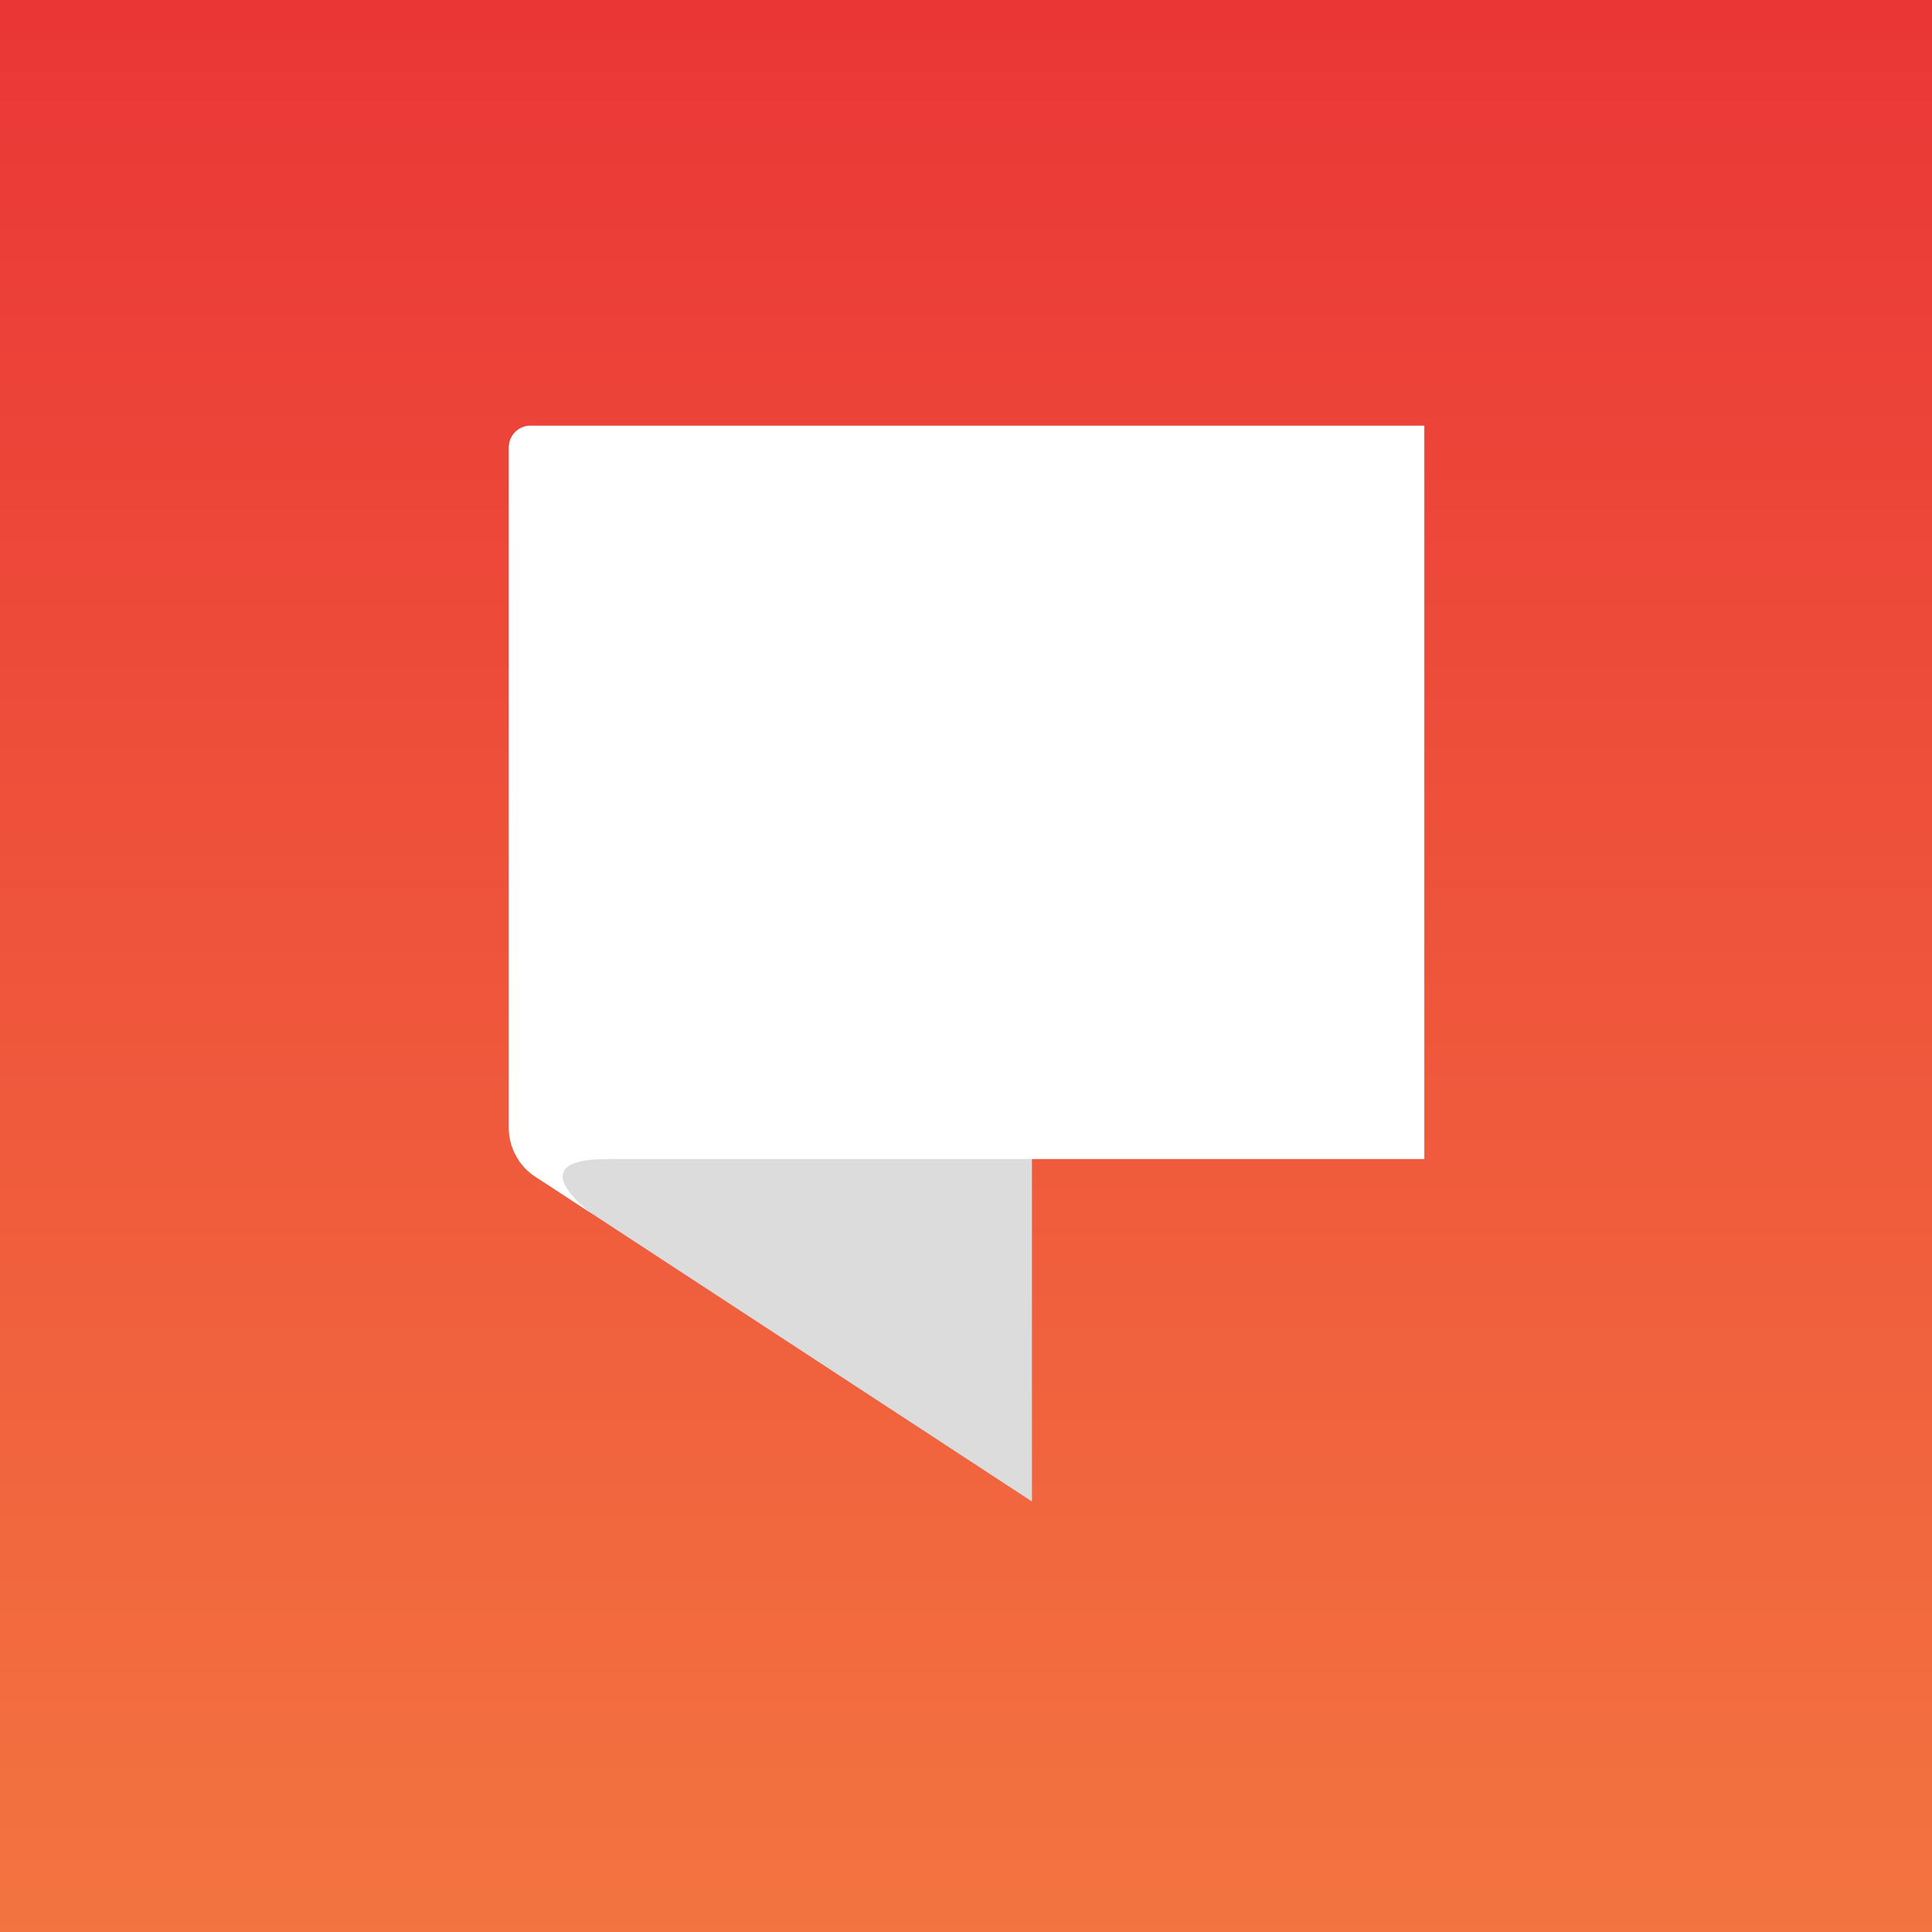
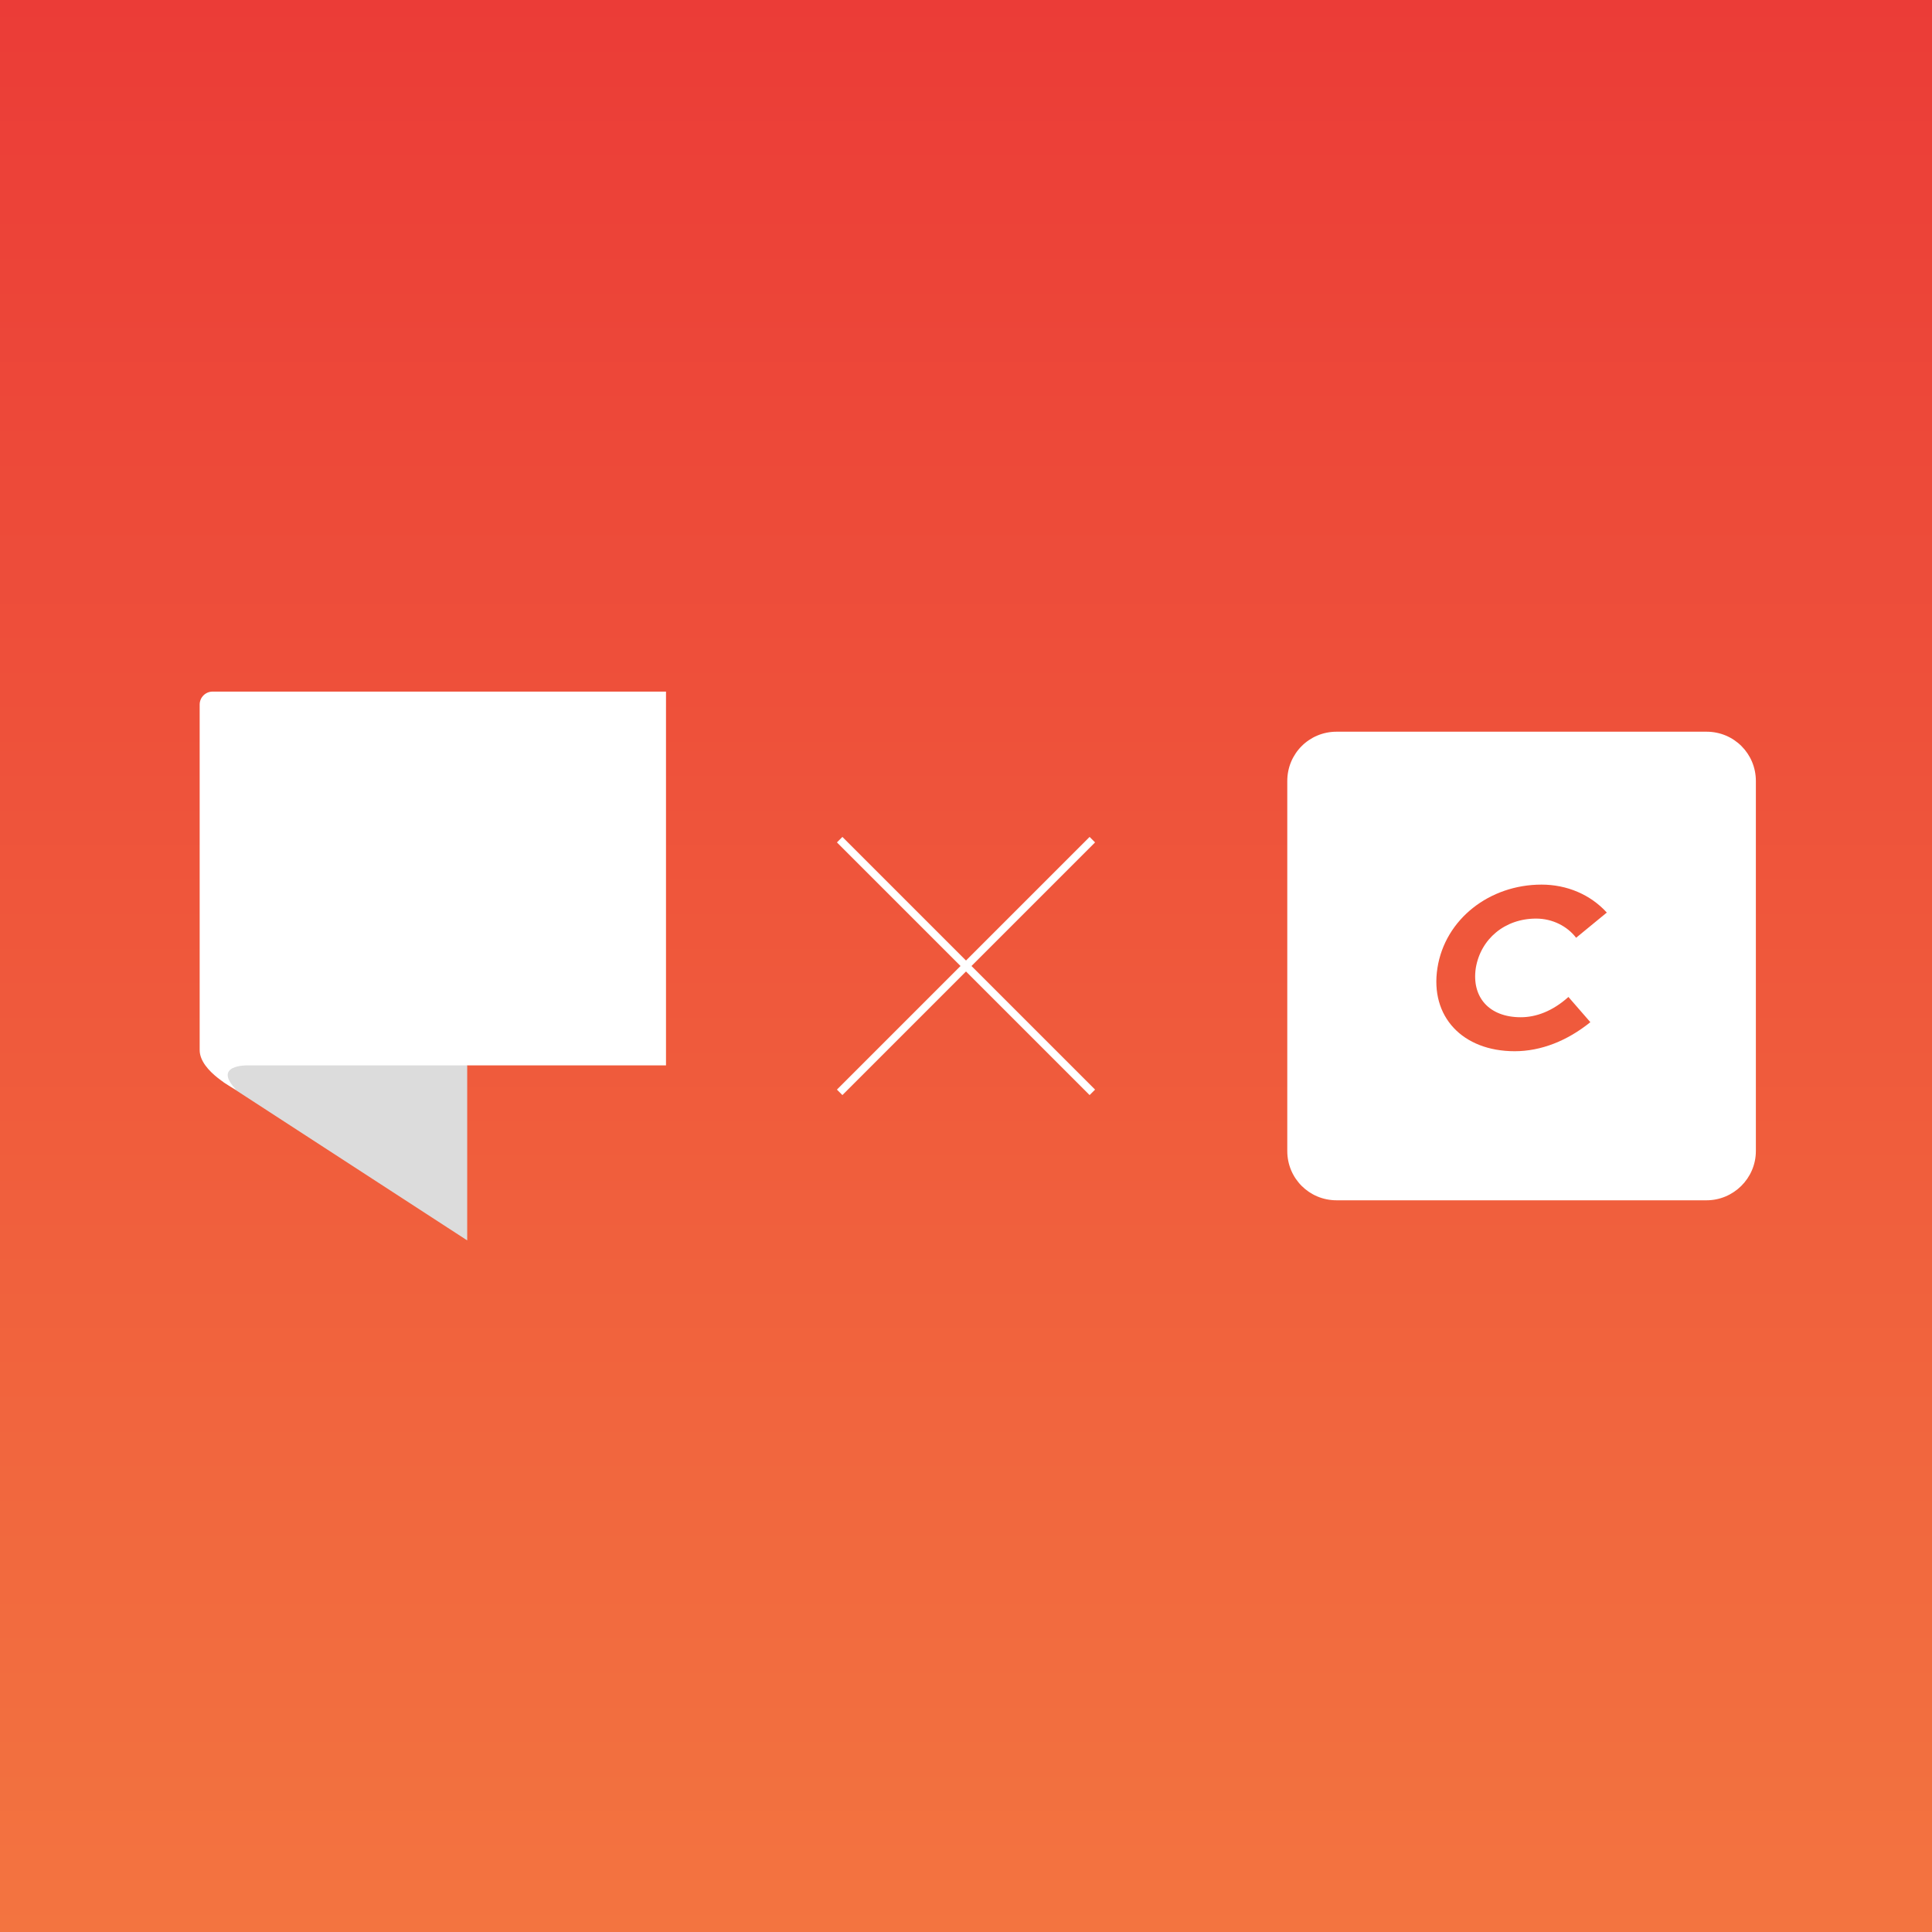
- <svg xmlns="http://www.w3.org/2000/svg" viewBox="0 0 300 300">
+ <svg xmlns="http://www.w3.org/2000/svg" id="gr_icon05_instantAnalytics" width="250" height="250" viewBox="0 0 250 250">
  <defs>
-     <linearGradient id="b" x1="50%" x2="50%" y1="0%" y2="100%">
-       <stop offset="0%" stop-color="#EA3636" />
-       <stop offset="100%" stop-color="#F37440" />
+     <style>
+       .cls-1 {
+         fill: url(#linear-gradient);
+       }
+ 
+       .cls-1, .cls-2, .cls-3 {
+         stroke-width: 0px;
+       }
+ 
+       .cls-4 {
+         fill: none;
+         stroke: #fff;
+         stroke-miterlimit: 10;
+       }
+ 
+       .cls-2 {
+         fill: #dcdcdc;
+       }
+ 
+       .cls-3 {
+         fill: #fff;
+       }
+     </style>
+     <linearGradient id="linear-gradient" x1="125" y1="250" x2="125" y2="-0" gradientUnits="userSpaceOnUse">
+       <stop offset="0" stop-color="#f37440" />
+       <stop offset="1" stop-color="#eb3c37" />
    </linearGradient>
-     <pattern id="d" width="512" height="512" x="-512" y="-512" patternUnits="userSpaceOnUse">
-       <use href="#a" />
-     </pattern>
-     <path id="c" d="M0 0h300v300H0z" />
  </defs>
-   <g fill="none" fill-rule="evenodd">
-     <use href="#c" fill="url(#b)" />
-     <use href="#c" fill="url(#d)" fill-opacity=".03" />
-     <g>
-       <path fill="#DCDCDC" d="M160.24 178v55.15L91.8 188.38l-2.75-1.8-5.97-3.9a8.84 8.84 0 0 1-2.6-2.65l79.76-2.03Z" />
-       <path fill="#FFF" d="M82.38 66.09A3.38 3.38 0 0 0 79 69.47v105.65c0 1.73.5 3.43 1.44 4.88a8.84 8.84 0 0 0 2.6 2.65l5.97 3.9 2.75 1.8s-11.35-8.37 2.46-8.37h126.95V66.1H82.38Z" />
-     </g>
+   <rect class="cls-1" y="-0" width="250" height="250" />
+   <g>
+     <polygon class="cls-2" points="29.485 136.355 28.369 137.109 28.915 140.022 60.456 160.507 60.456 137.862 59.132 136.355 29.485 136.355" />
+     <path class="cls-3" d="M86.18,89.492v48.37h-54.117s-4.652-.137-1.505,3.147c0,0-4.721-2.326-4.721-5.131v-44.709c0-.926.751-1.677,1.677-1.677h58.666Z" />
+   </g>
+   <path class="cls-3" d="M220.826,94.682h-47.87c-3.546,0-6.383,2.837-6.383,6.383v47.87c0,3.546,2.837,6.383,6.383,6.383h47.87c3.475,0,6.383-2.837,6.383-6.383v-47.87c0-3.546-2.837-6.383-6.383-6.383ZM196.784,131.631c1.986,0,4.113-.78,6.17-2.624l2.837,3.262c-2.979,2.411-6.383,3.759-9.787,3.759-6.737,0-10.992-4.468-9.999-10.78s6.737-10.78,13.475-10.78c3.262,0,6.312,1.277,8.439,3.617l-3.971,3.262c-1.135-1.489-3.049-2.482-5.177-2.482-4.042,0-7.163,2.624-7.801,6.383-.567,3.759,1.702,6.383,5.815,6.383Z" />
+   <g>
+     <line class="cls-4" x1="141.348" y1="108.652" x2="108.652" y2="141.348" />
+     <line class="cls-4" x1="141.348" y1="141.348" x2="108.652" y2="108.652" />
  </g>
</svg>
